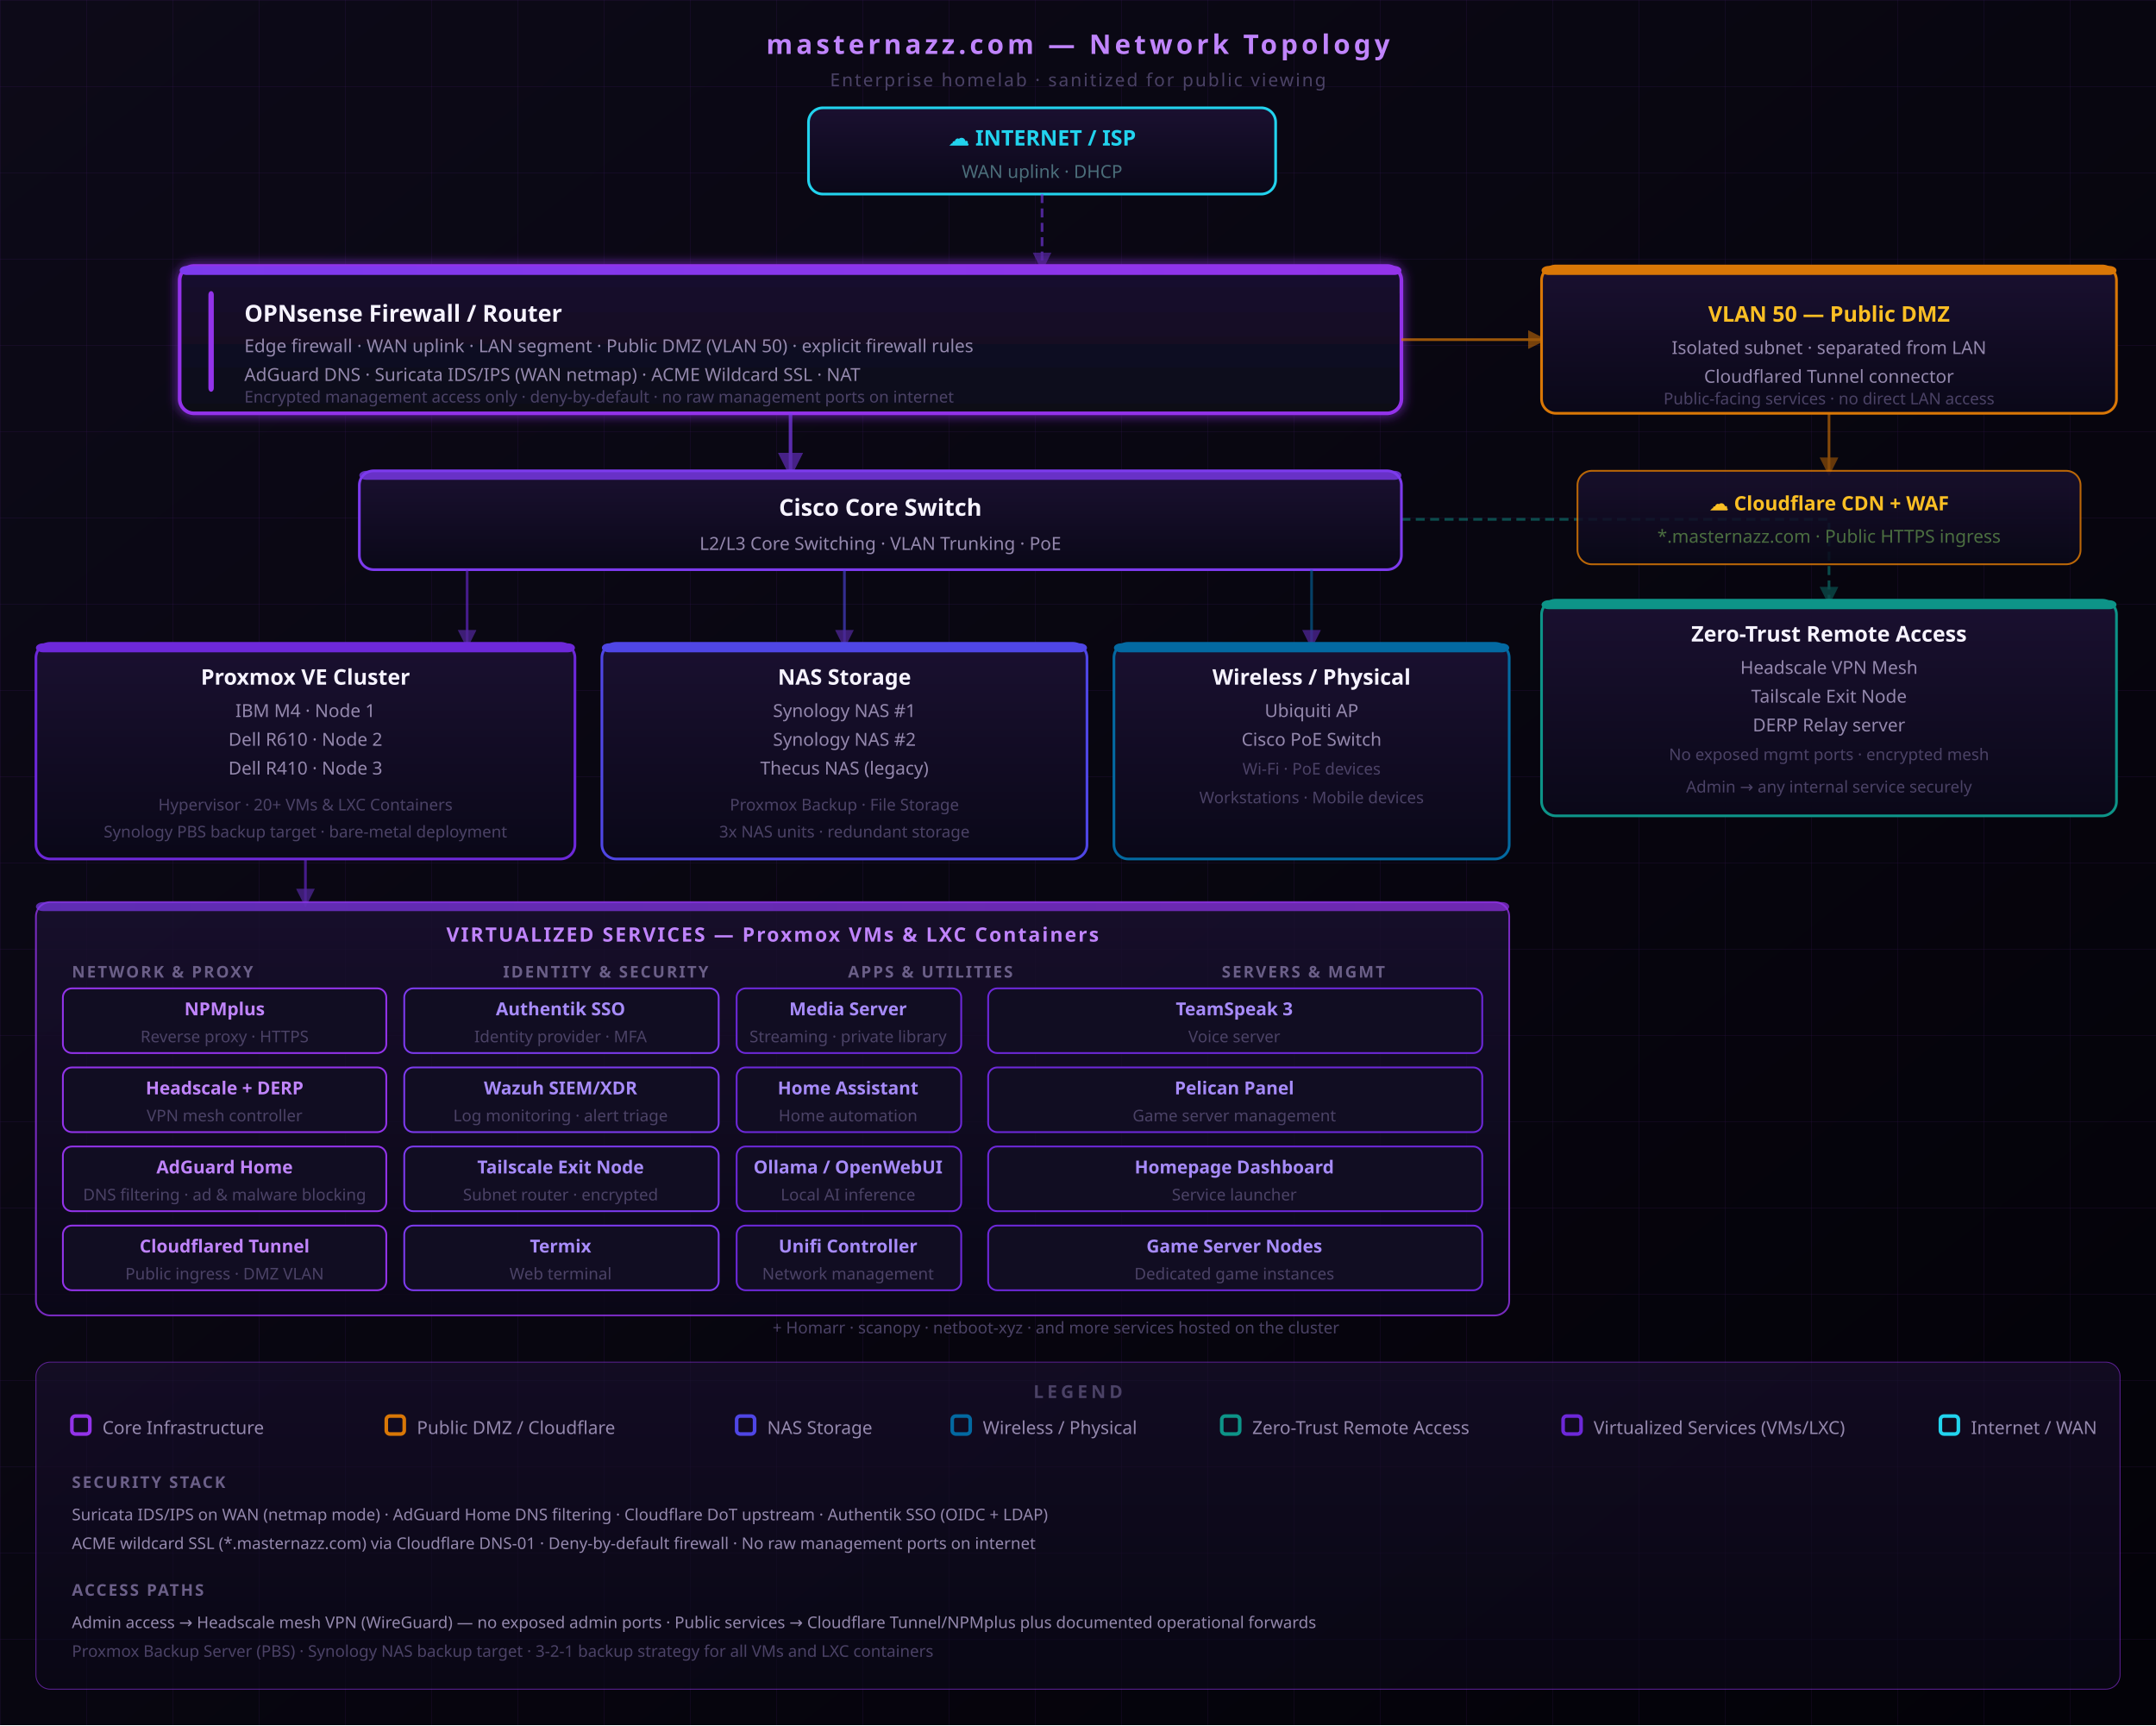
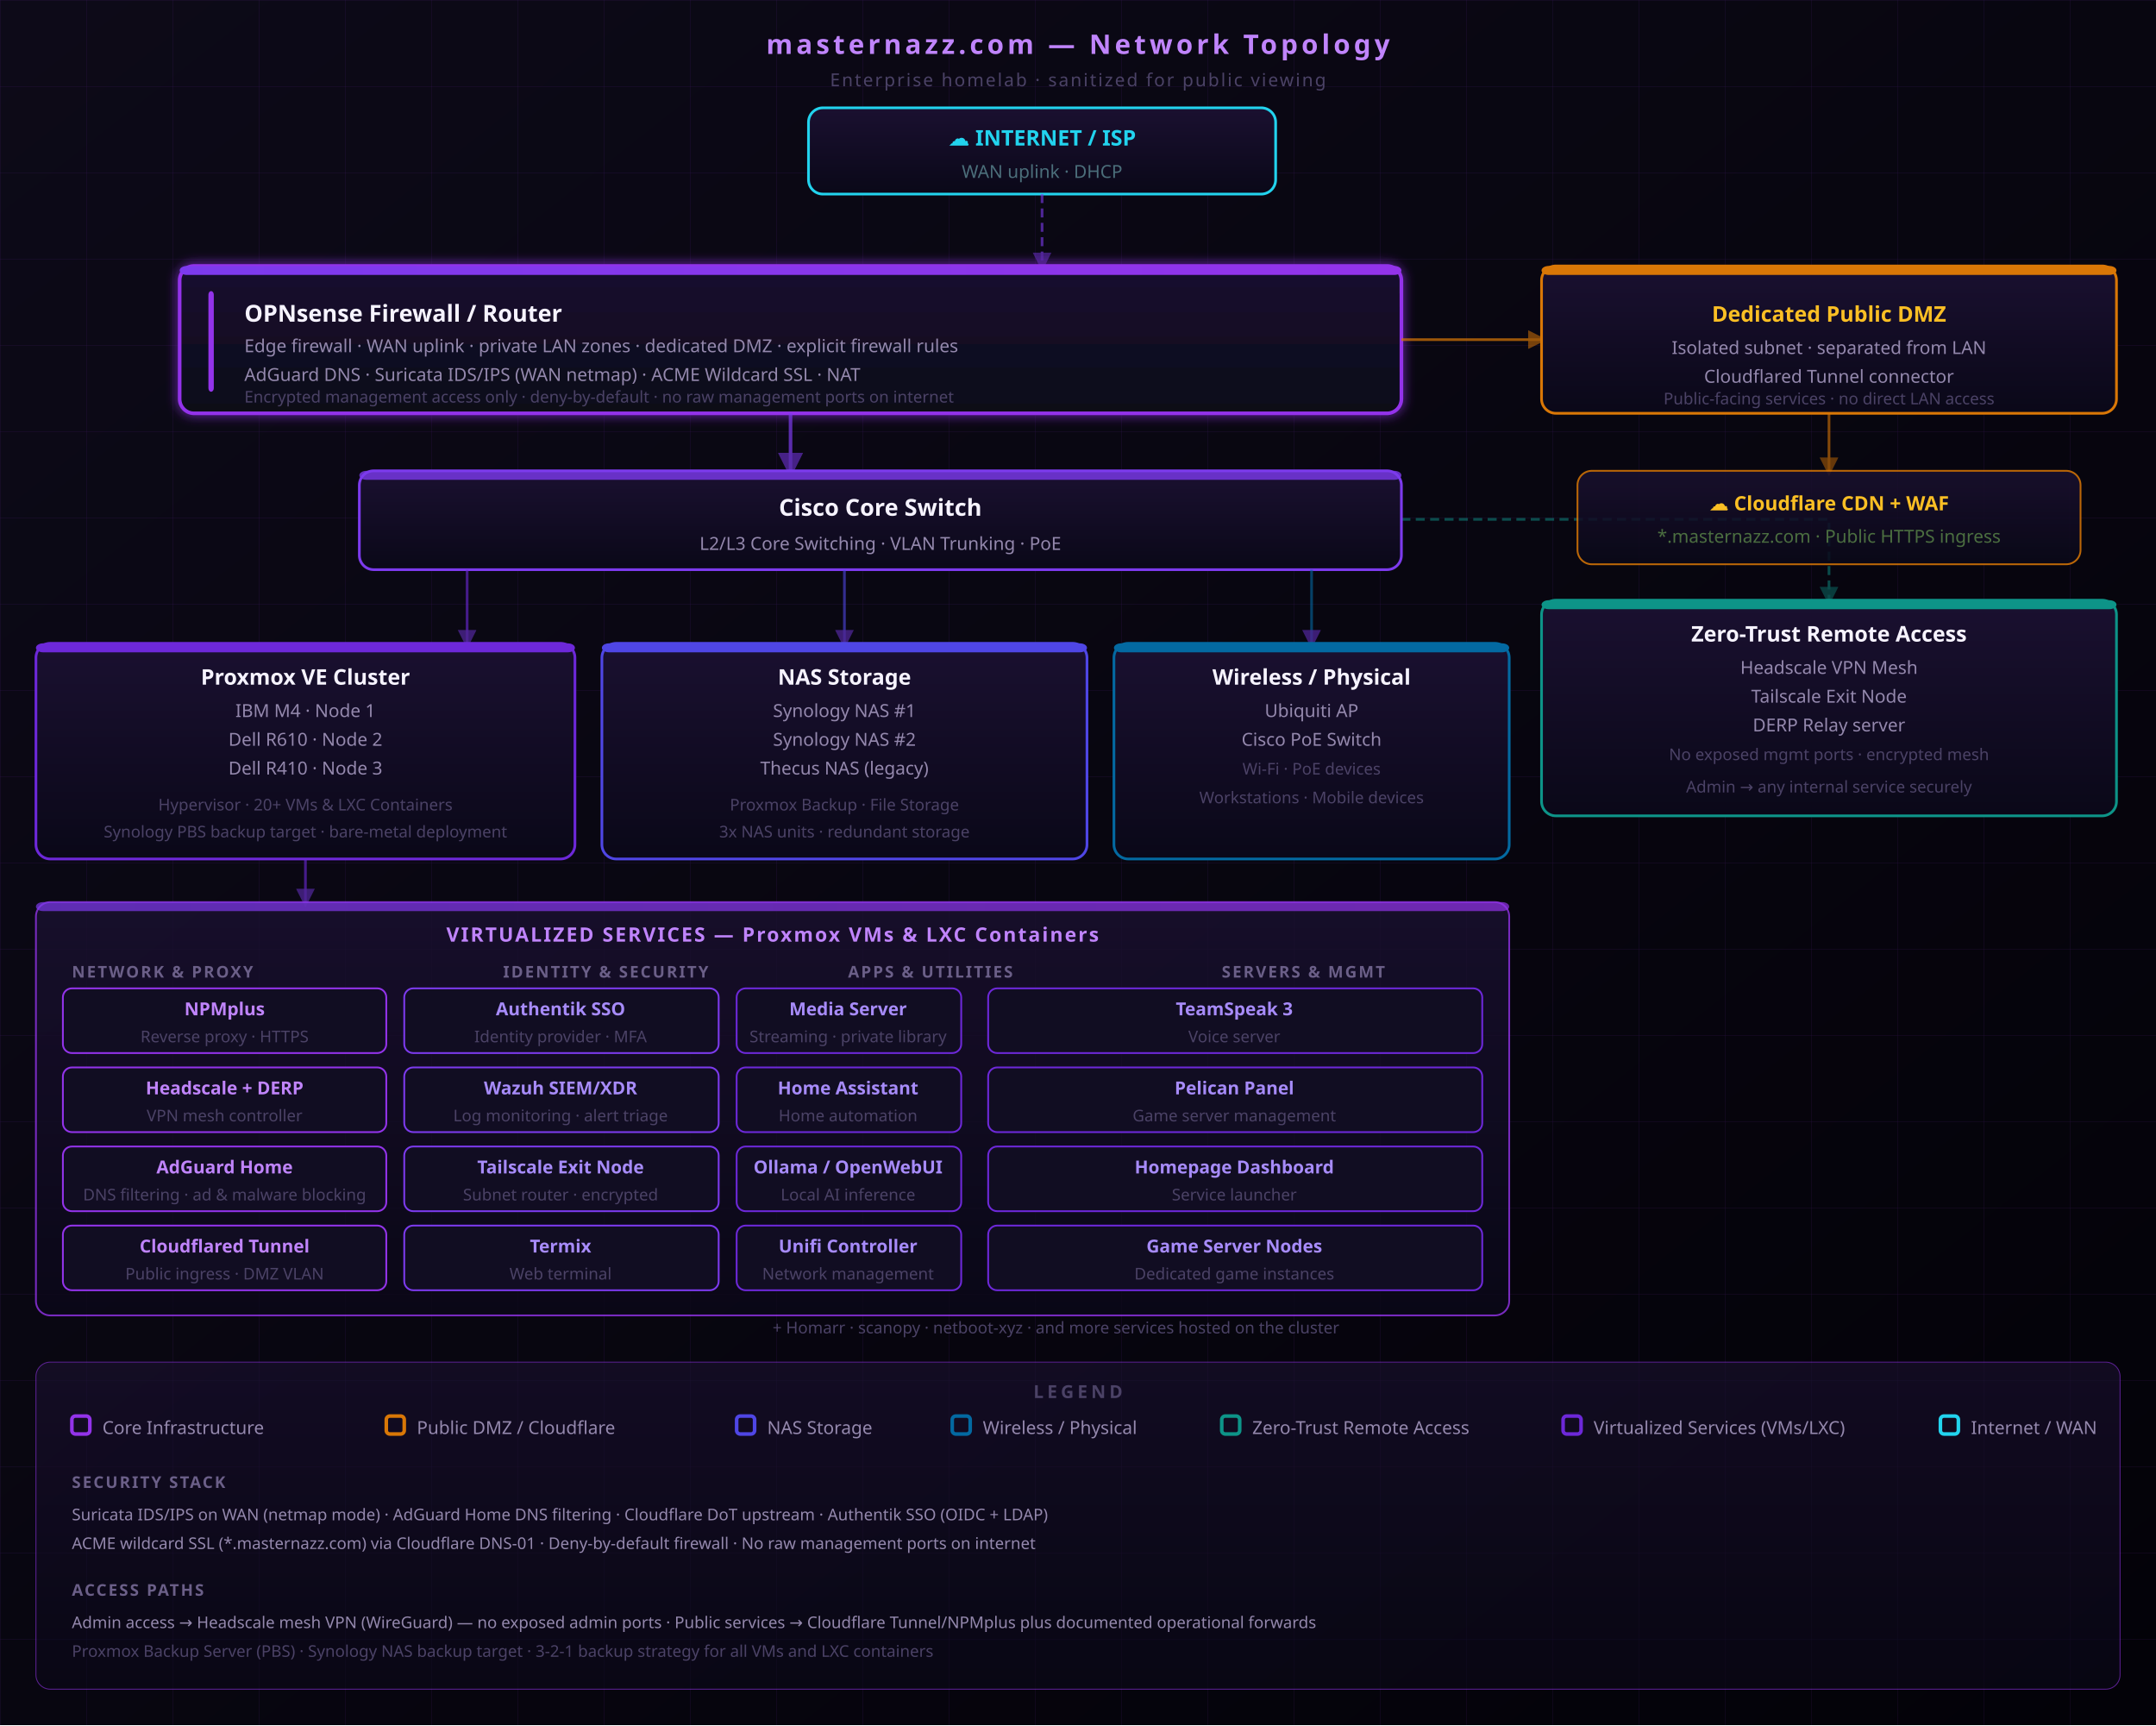
<svg xmlns="http://www.w3.org/2000/svg" width="1200" height="960" viewBox="0 0 1200 960" font-family="'Segoe UI', system-ui, sans-serif">
  <defs>
    <linearGradient id="bg" x1="0" y1="0" x2="1" y2="1" gradientUnits="objectBoundingBox">
      <stop offset="0%" stop-color="#0d0a18" />
      <stop offset="100%" stop-color="#030208" />
    </linearGradient>
    <linearGradient id="card" x1="0" y1="0" x2="0" y2="1" gradientUnits="objectBoundingBox">
      <stop offset="0%" stop-color="#1a1030" />
      <stop offset="100%" stop-color="#0a0818" />
    </linearGradient>
    <linearGradient id="purpleBar" x1="0" y1="0" x2="1" y2="0" gradientUnits="objectBoundingBox">
      <stop offset="0%" stop-color="#7c3aed" />
      <stop offset="100%" stop-color="#9333ea" />
    </linearGradient>
    <pattern id="grid" width="48" height="48" patternUnits="userSpaceOnUse">
      <path d="M 48 0 L 0 0 0 48" fill="none" stroke="#9333ea" stroke-width="0.2" opacity="0.35" />
    </pattern>
    <filter id="glow">
      <feGaussianBlur in="SourceGraphic" stdDeviation="3" result="b" />
      <feMerge>
        <feMergeNode in="b" />
        <feMergeNode in="SourceGraphic" />
      </feMerge>
    </filter>
    <marker id="arr" markerWidth="7" markerHeight="7" refX="5" refY="3.5" orient="auto">
      <path d="M0,0 L0,7 L7,3.5 z" fill="#7c3aed" opacity="0.75" />
    </marker>
    <marker id="arrOrange" markerWidth="7" markerHeight="7" refX="5" refY="3.5" orient="auto">
      <path d="M0,0 L0,7 L7,3.5 z" fill="#d97706" opacity="0.75" />
    </marker>
    <marker id="arrTeal" markerWidth="7" markerHeight="7" refX="5" refY="3.5" orient="auto">
      <path d="M0,0 L0,7 L7,3.5 z" fill="#0d9488" opacity="0.75" />
    </marker>
  </defs>
  <rect width="1200" height="960" fill="url(#bg)" />
  <rect width="1200" height="960" fill="url(#grid)" />
  <text x="600" y="30" text-anchor="middle" fill="#c084fc" font-size="15" font-weight="700" letter-spacing="2">masternazz.com — Network Topology</text>
  <text x="600" y="48" text-anchor="middle" fill="#4b4266" font-size="10" letter-spacing="1">Enterprise homelab · sanitized for public viewing</text>
  <rect x="450" y="60" width="260" height="48" rx="8" fill="url(#card)" stroke="#22d3ee" stroke-width="1.5" />
  <text x="580" y="81" text-anchor="middle" fill="#22d3ee" font-size="12" font-weight="700">☁  INTERNET / ISP</text>
  <text x="580" y="99" text-anchor="middle" fill="#4b6e7a" font-size="10">WAN uplink · DHCP</text>
  <line x1="580" y1="108" x2="580" y2="148" stroke="#7c3aed" stroke-width="1.5" stroke-dasharray="5,3" opacity="0.6" marker-end="url(#arr)" />
  <rect x="100" y="148" width="680" height="82" rx="8" fill="url(#card)" stroke="#9333ea" stroke-width="2" filter="url(#glow)" />
  <rect x="100" y="148" width="680" height="5" rx="4" fill="url(#purpleBar)" />
  <rect x="116" y="162" width="3" height="56" rx="2" fill="#9333ea" />
  <text x="136" y="179" fill="#f6f3ff" font-size="13" font-weight="700">OPNsense Firewall / Router</text>
-   <text x="136" y="196" fill="#9488ad" font-size="10">Edge firewall · WAN uplink · LAN segment · Public DMZ (VLAN 50) · explicit firewall rules</text>
+   <text x="136" y="196" fill="#9488ad" font-size="10">Edge firewall · WAN uplink · private LAN zones · dedicated DMZ · explicit firewall rules</text>
  <text x="136" y="212" fill="#9488ad" font-size="10">AdGuard DNS · Suricata IDS/IPS (WAN netmap) · ACME Wildcard SSL · NAT</text>
  <text x="136" y="224" fill="#4b4266" font-size="9">Encrypted management access only · deny-by-default · no raw management ports on internet</text>
  <line x1="780" y1="189" x2="858" y2="189" stroke="#d97706" stroke-width="1.5" opacity="0.7" marker-end="url(#arrOrange)" />
  <rect x="858" y="148" width="320" height="82" rx="8" fill="url(#card)" stroke="#d97706" stroke-width="1.5" />
  <rect x="858" y="148" width="320" height="5" rx="4" fill="#d97706" />
-   <text x="1018" y="179" text-anchor="middle" fill="#fbbf24" font-size="12" font-weight="700">VLAN 50 — Public DMZ</text>
+   <text x="1018" y="179" text-anchor="middle" fill="#fbbf24" font-size="12" font-weight="700">Dedicated Public DMZ</text>
  <text x="1018" y="197" text-anchor="middle" fill="#9488ad" font-size="10">Isolated subnet · separated from LAN</text>
  <text x="1018" y="213" text-anchor="middle" fill="#9488ad" font-size="10">Cloudflared Tunnel connector</text>
  <text x="1018" y="225" text-anchor="middle" fill="#4b4266" font-size="9">Public-facing services · no direct LAN access</text>
  <line x1="1018" y1="230" x2="1018" y2="262" stroke="#d97706" stroke-width="1.5" opacity="0.6" marker-end="url(#arrOrange)" />
  <path d="M780,289 L1018,289 L1018,334" fill="none" stroke="#0d9488" stroke-width="1.5" stroke-dasharray="5,3" stroke-linejoin="round" opacity="0.5" marker-end="url(#arrTeal)" />
  <rect x="878" y="262" width="280" height="52" rx="8" fill="url(#card)" stroke="#d97706" stroke-width="1" opacity="0.85" />
  <text x="1018" y="284" text-anchor="middle" fill="#fbbf24" font-size="11" font-weight="600">☁  Cloudflare CDN + WAF</text>
  <text x="1018" y="302" text-anchor="middle" fill="#4b6e40" font-size="10">*.masternazz.com · Public HTTPS ingress</text>
  <line x1="440" y1="230" x2="440" y2="262" stroke="#7c3aed" stroke-width="2" opacity="0.7" marker-end="url(#arr)" />
  <rect x="200" y="262" width="580" height="55" rx="8" fill="url(#card)" stroke="#7c3aed" stroke-width="1.5" />
  <rect x="200" y="262" width="580" height="5" rx="4" fill="#7c3aed" opacity="0.8" />
  <text x="490" y="287" text-anchor="middle" fill="#f6f3ff" font-size="13" font-weight="700">Cisco Core Switch</text>
  <text x="490" y="306" text-anchor="middle" fill="#9488ad" font-size="10">L2/L3 Core Switching · VLAN Trunking · PoE</text>
  <line x1="260" y1="317" x2="260" y2="358" stroke="#6d28d9" stroke-width="1.5" opacity="0.6" marker-end="url(#arr)" />
  <line x1="470" y1="317" x2="470" y2="358" stroke="#4f46e5" stroke-width="1.5" opacity="0.6" marker-end="url(#arr)" />
  <line x1="730" y1="317" x2="730" y2="358" stroke="#0369a1" stroke-width="1.5" opacity="0.6" marker-end="url(#arr)" />
  <rect x="20" y="358" width="300" height="120" rx="8" fill="url(#card)" stroke="#6d28d9" stroke-width="1.5" />
  <rect x="20" y="358" width="300" height="5" rx="4" fill="#6d28d9" />
  <text x="170" y="381" text-anchor="middle" fill="#f6f3ff" font-size="12" font-weight="700">Proxmox VE Cluster</text>
  <text x="170" y="399" text-anchor="middle" fill="#9488ad" font-size="10">IBM M4 · Node 1</text>
  <text x="170" y="415" text-anchor="middle" fill="#9488ad" font-size="10">Dell R610 · Node 2</text>
  <text x="170" y="431" text-anchor="middle" fill="#9488ad" font-size="10">Dell R410 · Node 3</text>
  <text x="170" y="451" text-anchor="middle" fill="#4b4266" font-size="9">Hypervisor · 20+ VMs &amp; LXC Containers</text>
  <text x="170" y="466" text-anchor="middle" fill="#4b4266" font-size="9">Synology PBS backup target · bare-metal deployment</text>
  <rect x="335" y="358" width="270" height="120" rx="8" fill="url(#card)" stroke="#4f46e5" stroke-width="1.5" />
  <rect x="335" y="358" width="270" height="5" rx="4" fill="#4f46e5" />
  <text x="470" y="381" text-anchor="middle" fill="#f6f3ff" font-size="12" font-weight="700">NAS Storage</text>
  <text x="470" y="399" text-anchor="middle" fill="#9488ad" font-size="10">Synology NAS #1</text>
  <text x="470" y="415" text-anchor="middle" fill="#9488ad" font-size="10">Synology NAS #2</text>
  <text x="470" y="431" text-anchor="middle" fill="#9488ad" font-size="10">Thecus NAS (legacy)</text>
  <text x="470" y="451" text-anchor="middle" fill="#4b4266" font-size="9">Proxmox Backup · File Storage</text>
  <text x="470" y="466" text-anchor="middle" fill="#4b4266" font-size="9">3x NAS units · redundant storage</text>
  <rect x="620" y="358" width="220" height="120" rx="8" fill="url(#card)" stroke="#0369a1" stroke-width="1.5" />
  <rect x="620" y="358" width="220" height="5" rx="4" fill="#0369a1" />
  <text x="730" y="381" text-anchor="middle" fill="#f6f3ff" font-size="12" font-weight="700">Wireless / Physical</text>
  <text x="730" y="399" text-anchor="middle" fill="#9488ad" font-size="10">Ubiquiti AP</text>
  <text x="730" y="415" text-anchor="middle" fill="#9488ad" font-size="10">Cisco PoE Switch</text>
  <text x="730" y="431" text-anchor="middle" fill="#4b4266" font-size="9">Wi-Fi · PoE devices</text>
  <text x="730" y="447" text-anchor="middle" fill="#4b4266" font-size="9">Workstations · Mobile devices</text>
  <rect x="858" y="334" width="320" height="120" rx="8" fill="url(#card)" stroke="#0d9488" stroke-width="1.5" />
  <rect x="858" y="334" width="320" height="5" rx="4" fill="#0d9488" />
  <text x="1018" y="357" text-anchor="middle" fill="#f6f3ff" font-size="12" font-weight="700">Zero-Trust Remote Access</text>
  <text x="1018" y="375" text-anchor="middle" fill="#9488ad" font-size="10">Headscale VPN Mesh</text>
  <text x="1018" y="391" text-anchor="middle" fill="#9488ad" font-size="10">Tailscale Exit Node</text>
  <text x="1018" y="407" text-anchor="middle" fill="#9488ad" font-size="10">DERP Relay server</text>
  <text x="1018" y="423" text-anchor="middle" fill="#4b4266" font-size="9">No exposed mgmt ports · encrypted mesh</text>
  <text x="1018" y="441" text-anchor="middle" fill="#4b4266" font-size="9">Admin → any internal service securely</text>
  <line x1="170" y1="478" x2="170" y2="502" stroke="#6d28d9" stroke-width="1.5" opacity="0.6" marker-end="url(#arr)" />
  <rect x="20" y="502" width="820" height="230" rx="8" fill="url(#card)" stroke="#9333ea" stroke-width="1" opacity="0.8" />
  <rect x="20" y="502" width="820" height="5" rx="4" fill="url(#purpleBar)" opacity="0.7" />
  <text x="430" y="524" text-anchor="middle" fill="#c084fc" font-size="11" font-weight="700" letter-spacing="1">VIRTUALIZED SERVICES — Proxmox VMs &amp; LXC Containers</text>
  <text x="40" y="544" fill="#6b5f88" font-size="9" font-weight="700" letter-spacing="1">NETWORK &amp; PROXY</text>
  <text x="280" y="544" fill="#6b5f88" font-size="9" font-weight="700" letter-spacing="1">IDENTITY &amp; SECURITY</text>
  <text x="472" y="544" fill="#6b5f88" font-size="9" font-weight="700" letter-spacing="1">APPS &amp; UTILITIES</text>
  <text x="680" y="544" fill="#6b5f88" font-size="9" font-weight="700" letter-spacing="1">SERVERS &amp; MGMT</text>
  <rect x="35" y="550" width="180" height="36" rx="5" fill="#110d22" stroke="#9333ea" stroke-width="1" />
  <text x="125" y="565" text-anchor="middle" fill="#c084fc" font-size="10" font-weight="600">NPMplus</text>
  <text x="125" y="580" text-anchor="middle" fill="#4b4266" font-size="9">Reverse proxy · HTTPS</text>
  <rect x="35" y="594" width="180" height="36" rx="5" fill="#110d22" stroke="#9333ea" stroke-width="1" />
  <text x="125" y="609" text-anchor="middle" fill="#c084fc" font-size="10" font-weight="600">Headscale + DERP</text>
  <text x="125" y="624" text-anchor="middle" fill="#4b4266" font-size="9">VPN mesh controller</text>
  <rect x="35" y="638" width="180" height="36" rx="5" fill="#110d22" stroke="#9333ea" stroke-width="1" />
  <text x="125" y="653" text-anchor="middle" fill="#c084fc" font-size="10" font-weight="600">AdGuard Home</text>
  <text x="125" y="668" text-anchor="middle" fill="#4b4266" font-size="9">DNS filtering · ad &amp; malware blocking</text>
  <rect x="35" y="682" width="180" height="36" rx="5" fill="#110d22" stroke="#9333ea" stroke-width="1" />
  <text x="125" y="697" text-anchor="middle" fill="#c084fc" font-size="10" font-weight="600">Cloudflared Tunnel</text>
  <text x="125" y="712" text-anchor="middle" fill="#4b4266" font-size="9">Public ingress · DMZ VLAN</text>
  <rect x="225" y="550" width="175" height="36" rx="5" fill="#110d22" stroke="#7c3aed" stroke-width="1" />
  <text x="312" y="565" text-anchor="middle" fill="#a78bfa" font-size="10" font-weight="600">Authentik SSO</text>
  <text x="312" y="580" text-anchor="middle" fill="#4b4266" font-size="9">Identity provider · MFA</text>
  <rect x="225" y="594" width="175" height="36" rx="5" fill="#110d22" stroke="#7c3aed" stroke-width="1" />
  <text x="312" y="609" text-anchor="middle" fill="#a78bfa" font-size="10" font-weight="600">Wazuh SIEM/XDR</text>
  <text x="312" y="624" text-anchor="middle" fill="#4b4266" font-size="9">Log monitoring · alert triage</text>
  <rect x="225" y="638" width="175" height="36" rx="5" fill="#110d22" stroke="#7c3aed" stroke-width="1" />
  <text x="312" y="653" text-anchor="middle" fill="#a78bfa" font-size="10" font-weight="600">Tailscale Exit Node</text>
  <text x="312" y="668" text-anchor="middle" fill="#4b4266" font-size="9">Subnet router · encrypted</text>
  <rect x="225" y="682" width="175" height="36" rx="5" fill="#110d22" stroke="#7c3aed" stroke-width="1" />
  <text x="312" y="697" text-anchor="middle" fill="#a78bfa" font-size="10" font-weight="600">Termix</text>
  <text x="312" y="712" text-anchor="middle" fill="#4b4266" font-size="9">Web terminal</text>
  <rect x="410" y="550" width="125" height="36" rx="5" fill="#110d22" stroke="#6d28d9" stroke-width="1" />
  <text x="472" y="565" text-anchor="middle" fill="#a78bfa" font-size="10" font-weight="600">Media Server</text>
  <text x="472" y="580" text-anchor="middle" fill="#4b4266" font-size="9">Streaming · private library</text>
  <rect x="410" y="594" width="125" height="36" rx="5" fill="#110d22" stroke="#6d28d9" stroke-width="1" />
  <text x="472" y="609" text-anchor="middle" fill="#a78bfa" font-size="10" font-weight="600">Home Assistant</text>
  <text x="472" y="624" text-anchor="middle" fill="#4b4266" font-size="9">Home automation</text>
  <rect x="410" y="638" width="125" height="36" rx="5" fill="#110d22" stroke="#6d28d9" stroke-width="1" />
  <text x="472" y="653" text-anchor="middle" fill="#a78bfa" font-size="10" font-weight="600">Ollama / OpenWebUI</text>
  <text x="472" y="668" text-anchor="middle" fill="#4b4266" font-size="9">Local AI inference</text>
  <rect x="410" y="682" width="125" height="36" rx="5" fill="#110d22" stroke="#6d28d9" stroke-width="1" />
  <text x="472" y="697" text-anchor="middle" fill="#a78bfa" font-size="10" font-weight="600">Unifi Controller</text>
  <text x="472" y="712" text-anchor="middle" fill="#4b4266" font-size="9">Network management</text>
  <rect x="550" y="550" width="275" height="36" rx="5" fill="#110d22" stroke="#6d28d9" stroke-width="1" />
  <text x="687" y="565" text-anchor="middle" fill="#a78bfa" font-size="10" font-weight="600">TeamSpeak 3</text>
  <text x="687" y="580" text-anchor="middle" fill="#4b4266" font-size="9">Voice server</text>
  <rect x="550" y="594" width="275" height="36" rx="5" fill="#110d22" stroke="#6d28d9" stroke-width="1" />
  <text x="687" y="609" text-anchor="middle" fill="#a78bfa" font-size="10" font-weight="600">Pelican Panel</text>
  <text x="687" y="624" text-anchor="middle" fill="#4b4266" font-size="9">Game server management</text>
  <rect x="550" y="638" width="275" height="36" rx="5" fill="#110d22" stroke="#6d28d9" stroke-width="1" />
  <text x="687" y="653" text-anchor="middle" fill="#a78bfa" font-size="10" font-weight="600">Homepage Dashboard</text>
  <text x="687" y="668" text-anchor="middle" fill="#4b4266" font-size="9">Service launcher</text>
  <rect x="550" y="682" width="275" height="36" rx="5" fill="#110d22" stroke="#6d28d9" stroke-width="1" />
  <text x="687" y="697" text-anchor="middle" fill="#a78bfa" font-size="10" font-weight="600">Game Server Nodes</text>
  <text x="687" y="712" text-anchor="middle" fill="#4b4266" font-size="9">Dedicated game instances</text>
  <text x="430" y="742" fill="#4b4266" font-size="9">+ Homarr · scanopy · netboot-xyz · and more services hosted on the cluster</text>
  <rect x="20" y="758" width="1160" height="182" rx="8" fill="url(#card)" stroke="#9333ea" stroke-width="0.5" opacity="0.6" />
  <text x="600" y="778" text-anchor="middle" fill="#4b4266" font-size="10" font-weight="700" letter-spacing="2">LEGEND</text>
  <rect x="40" y="788" width="10" height="10" rx="2" fill="none" stroke="#9333ea" stroke-width="2" />
  <text x="57" y="798" fill="#9488ad" font-size="10">Core Infrastructure</text>
  <rect x="215" y="788" width="10" height="10" rx="2" fill="none" stroke="#d97706" stroke-width="2" />
  <text x="232" y="798" fill="#9488ad" font-size="10">Public DMZ / Cloudflare</text>
  <rect x="410" y="788" width="10" height="10" rx="2" fill="none" stroke="#4f46e5" stroke-width="2" />
  <text x="427" y="798" fill="#9488ad" font-size="10">NAS Storage</text>
  <rect x="530" y="788" width="10" height="10" rx="2" fill="none" stroke="#0369a1" stroke-width="2" />
  <text x="547" y="798" fill="#9488ad" font-size="10">Wireless / Physical</text>
  <rect x="680" y="788" width="10" height="10" rx="2" fill="none" stroke="#0d9488" stroke-width="2" />
  <text x="697" y="798" fill="#9488ad" font-size="10">Zero-Trust Remote Access</text>
  <rect x="870" y="788" width="10" height="10" rx="2" fill="none" stroke="#6d28d9" stroke-width="2" />
  <text x="887" y="798" fill="#9488ad" font-size="10">Virtualized Services (VMs/LXC)</text>
  <rect x="1080" y="788" width="10" height="10" rx="2" fill="none" stroke="#22d3ee" stroke-width="2" />
  <text x="1097" y="798" fill="#9488ad" font-size="10">Internet / WAN</text>
  <text x="40" y="828" fill="#6b5f88" font-size="9" font-weight="700" letter-spacing="1">SECURITY STACK</text>
  <text x="40" y="846" fill="#9488ad" font-size="9">Suricata IDS/IPS on WAN (netmap mode) · AdGuard Home DNS filtering · Cloudflare DoT upstream · Authentik SSO (OIDC + LDAP)</text>
  <text x="40" y="862" fill="#9488ad" font-size="9">ACME wildcard SSL (*.masternazz.com) via Cloudflare DNS-01 · Deny-by-default firewall · No raw management ports on internet</text>
  <text x="40" y="888" fill="#6b5f88" font-size="9" font-weight="700" letter-spacing="1">ACCESS PATHS</text>
  <text x="40" y="906" fill="#9488ad" font-size="9">Admin access → Headscale mesh VPN (WireGuard) — no exposed admin ports · Public services → Cloudflare Tunnel/NPMplus plus documented operational forwards</text>
  <text x="40" y="922" fill="#4b4266" font-size="9">Proxmox Backup Server (PBS) · Synology NAS backup target · 3-2-1 backup strategy for all VMs and LXC containers</text>
</svg>
